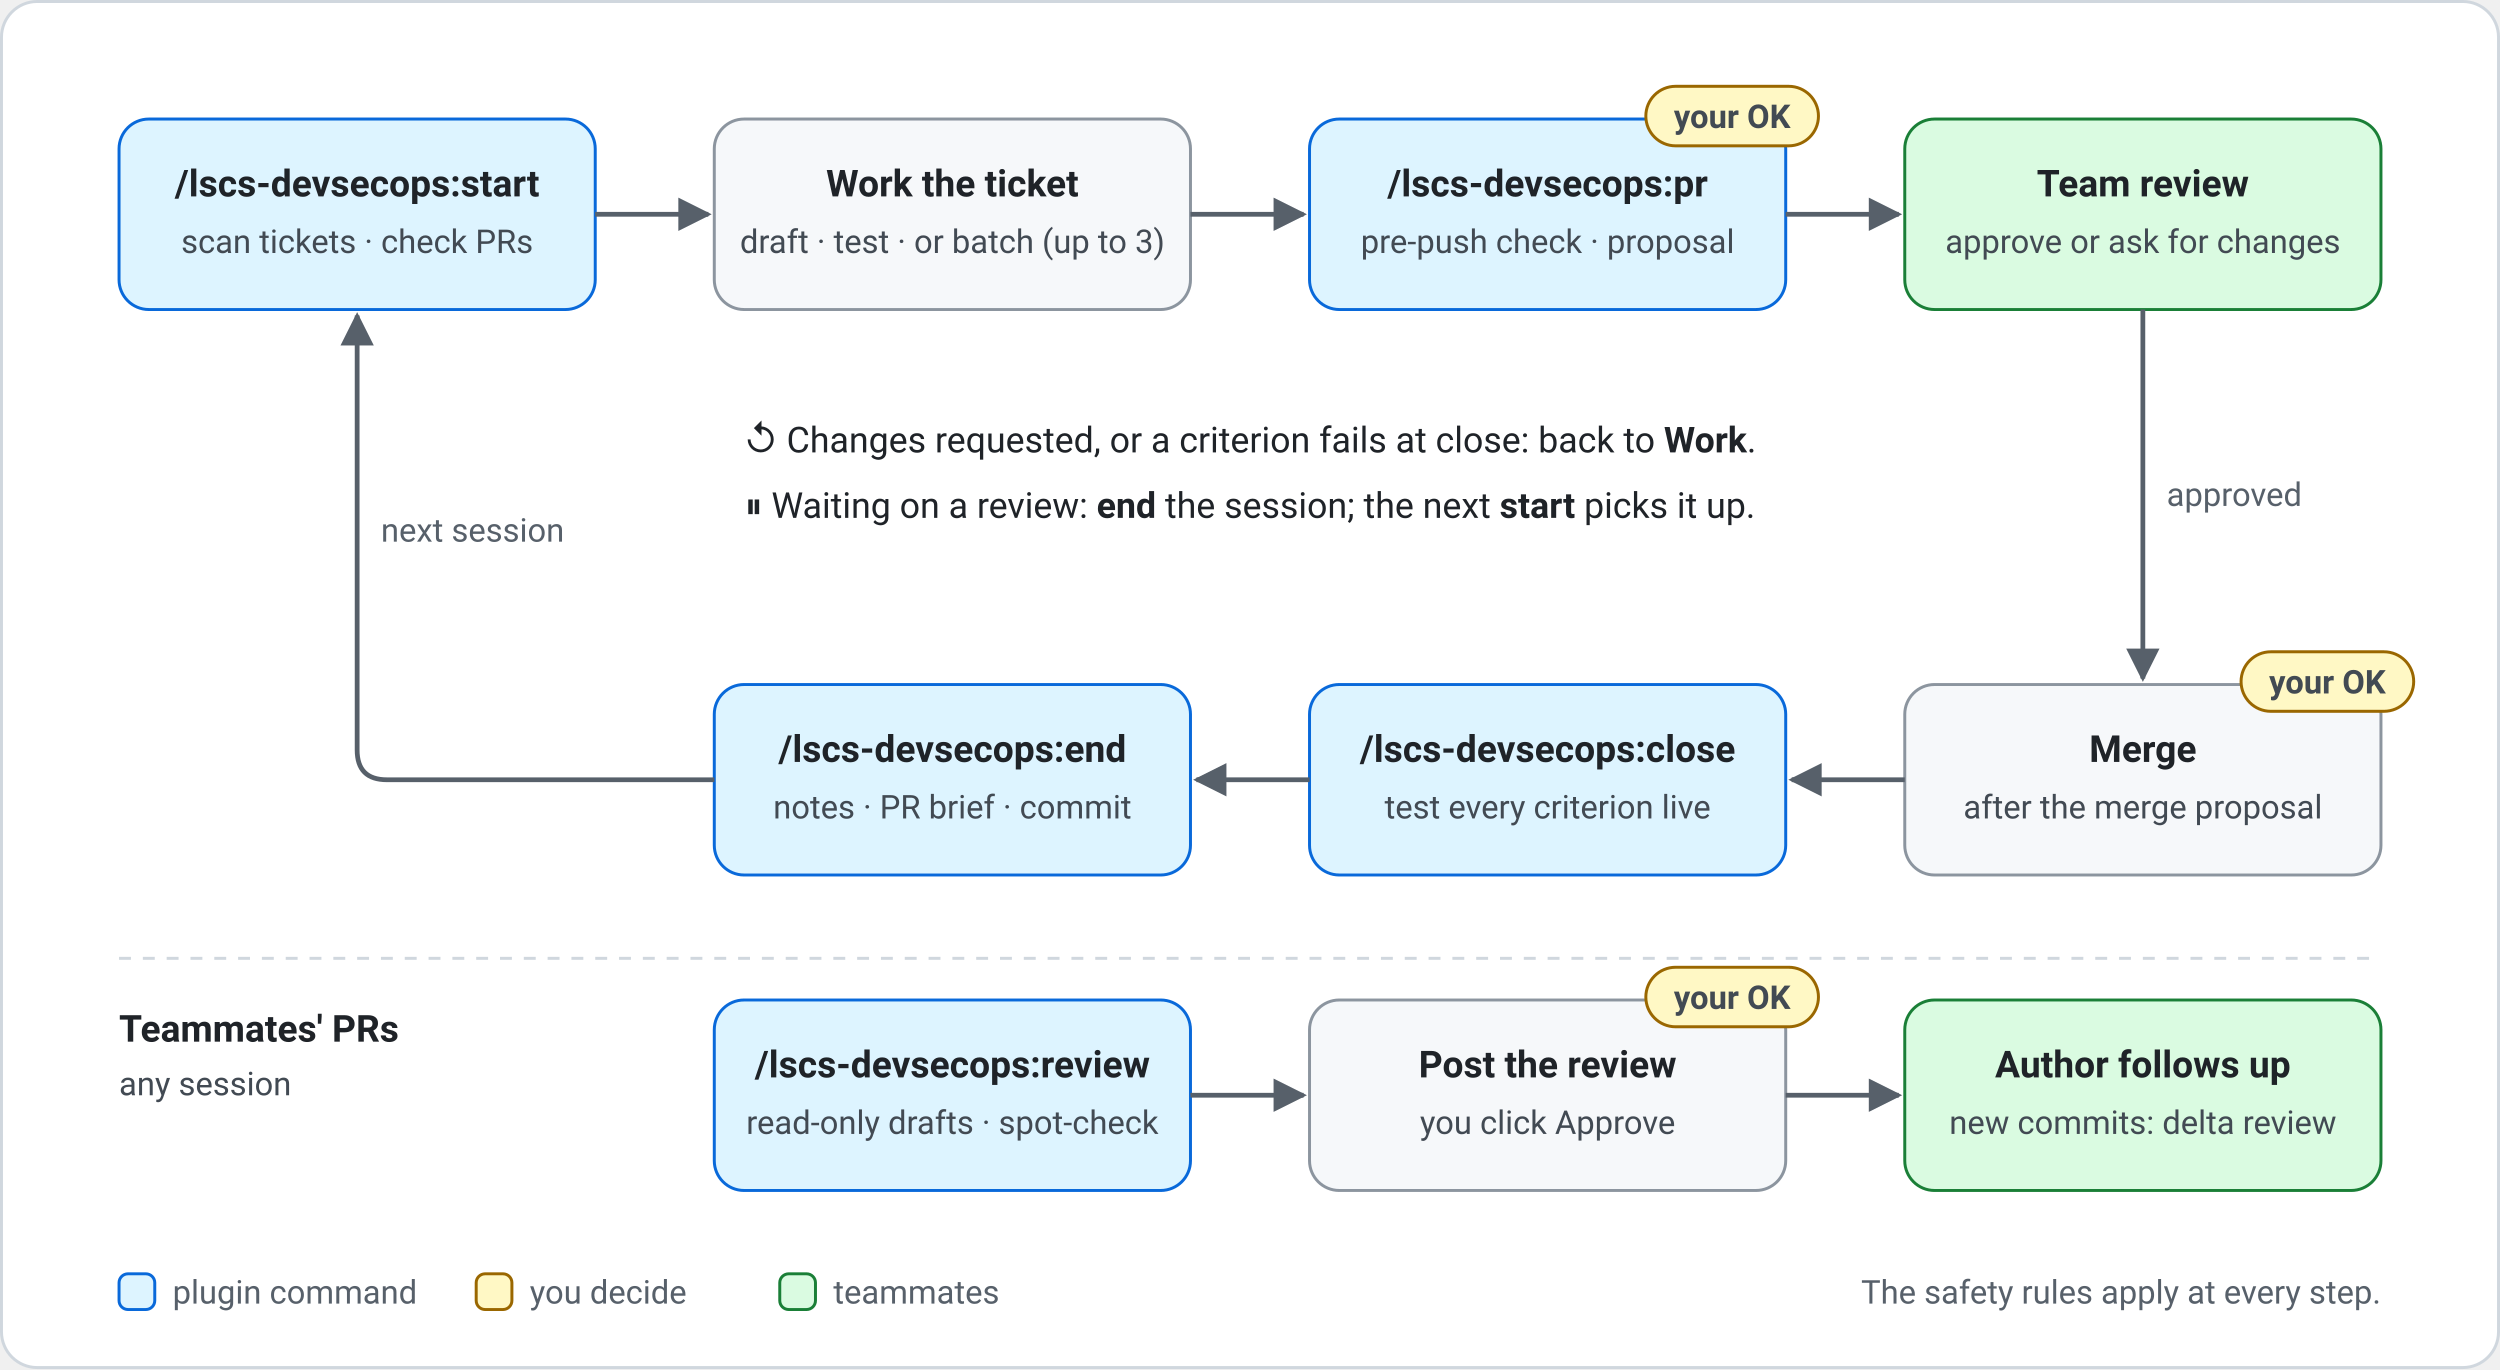
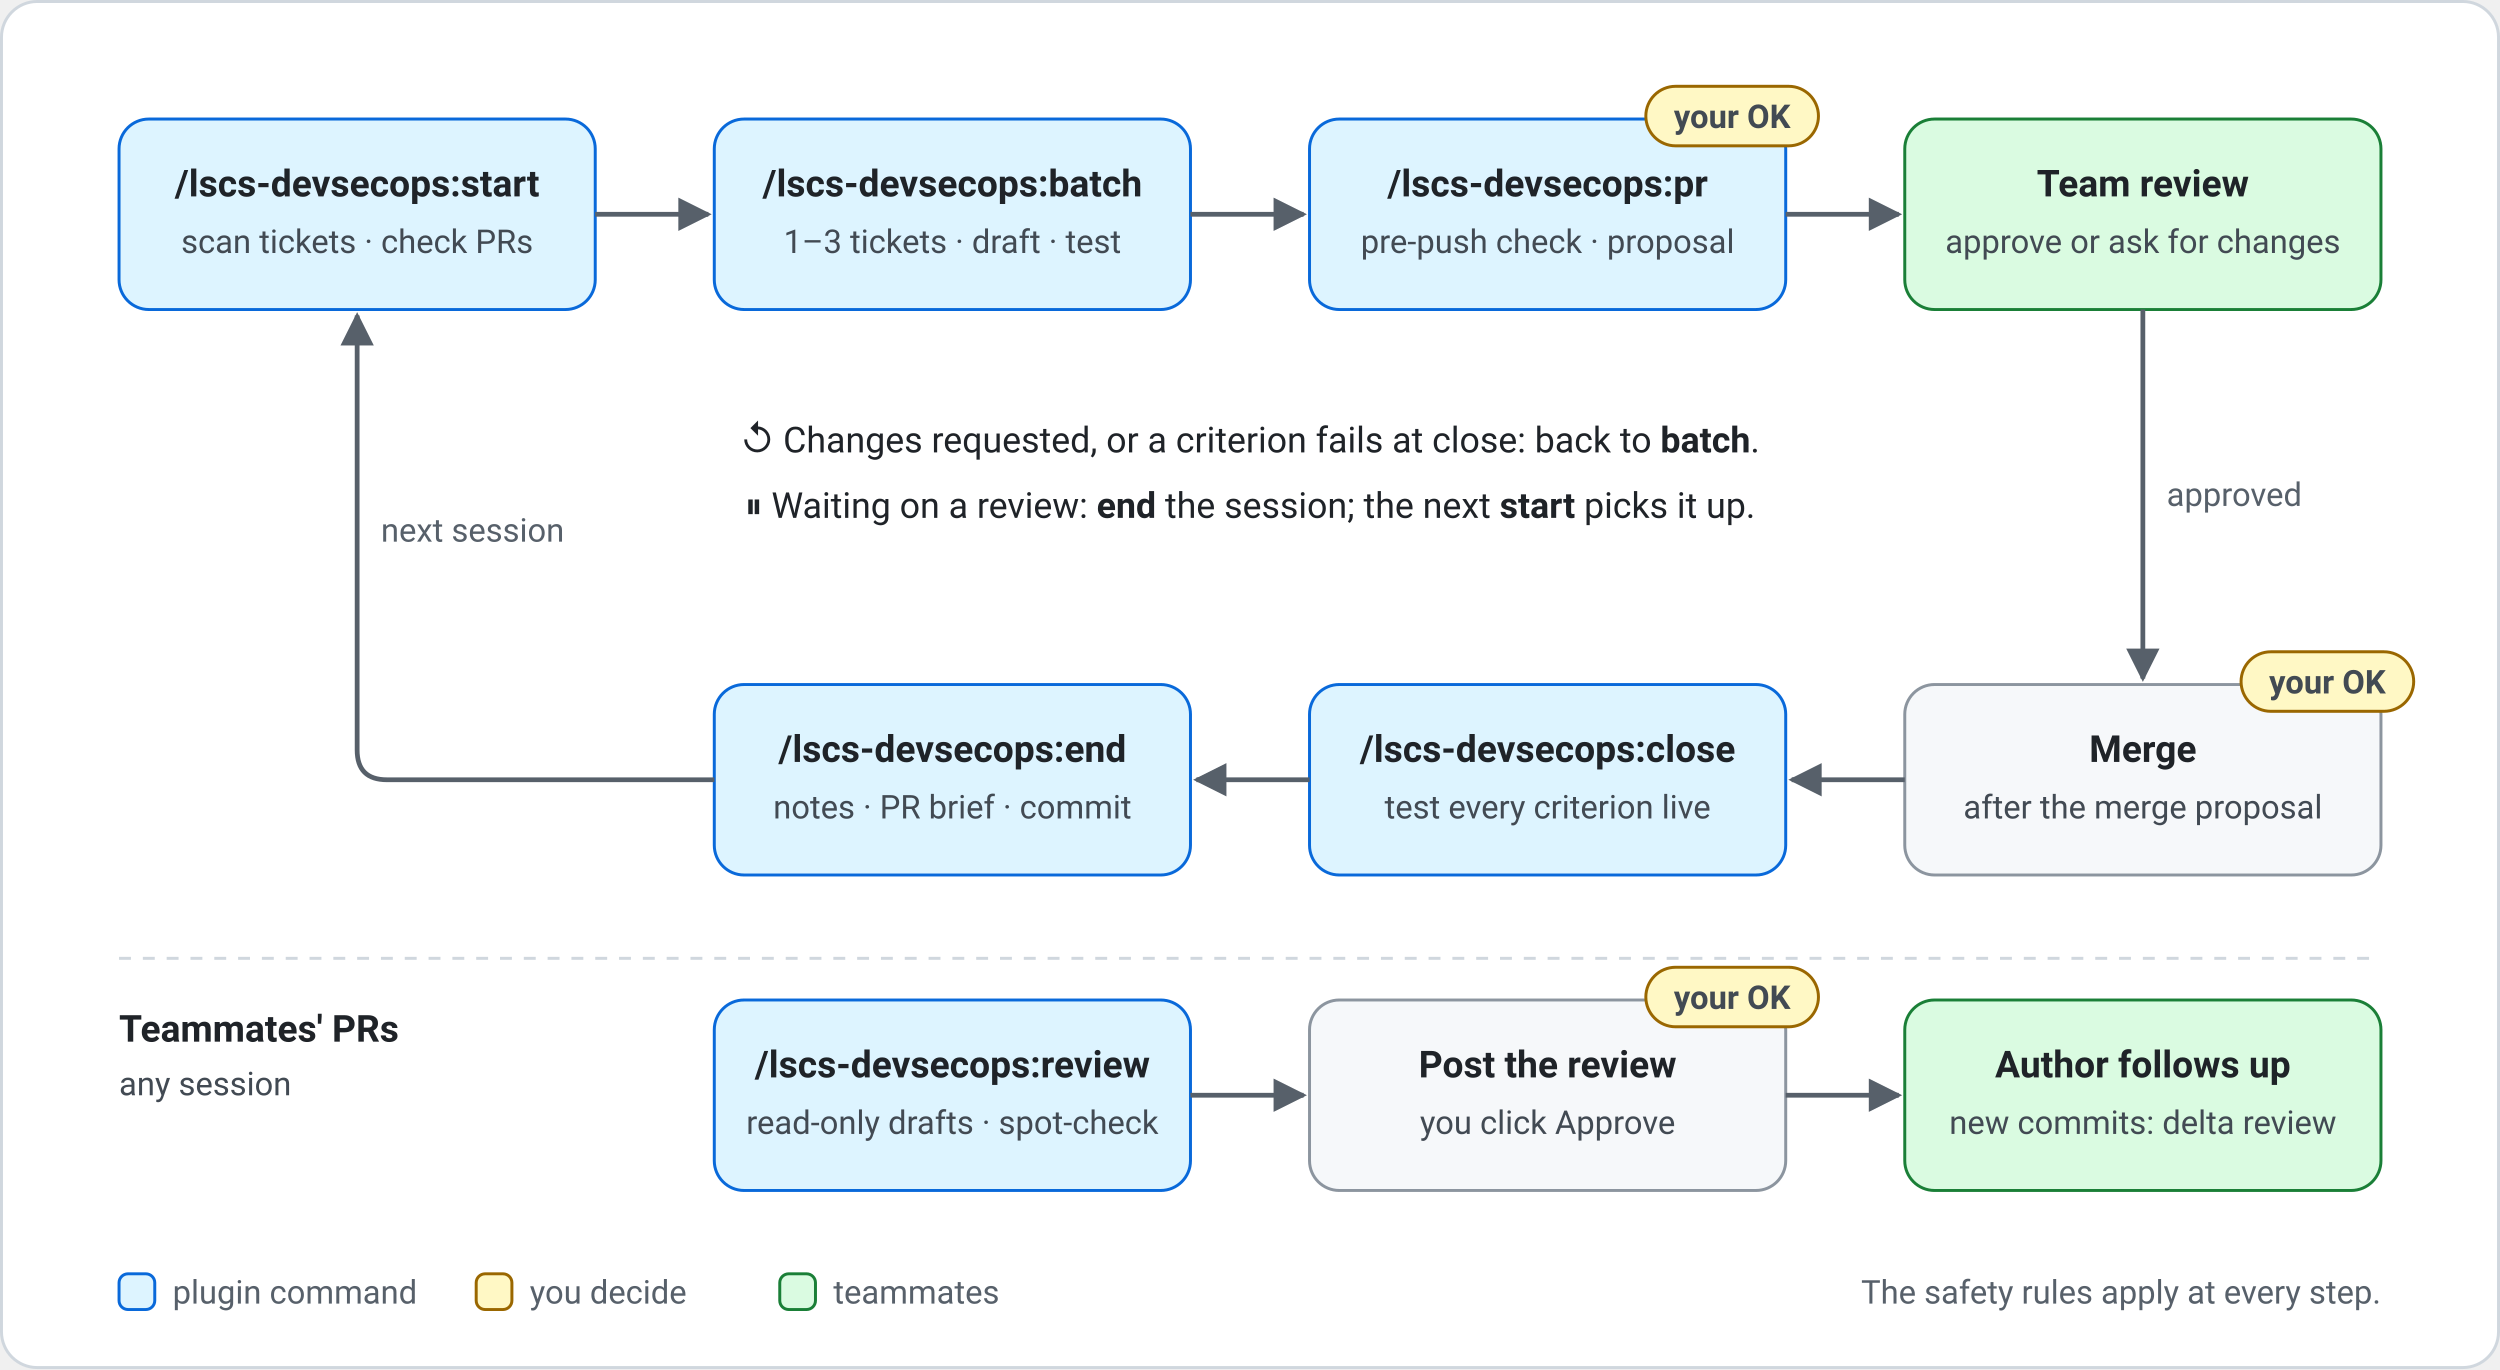
<svg xmlns="http://www.w3.org/2000/svg" viewBox="0 0 840 460" width="840" height="460" font-family="-apple-system, 'Segoe UI', Roboto, Helvetica, Arial, sans-serif">
  <defs>
    <marker id="a" viewBox="0 0 10 10" refX="9" refY="5" markerWidth="7" markerHeight="7" orient="auto-start-reverse">
      <path d="M0,0 L10,5 L0,10 z" fill="#57606a" />
    </marker>
  </defs>
  <style>
    .t { font-size: 12.5px; font-weight: 700; fill: #1f2328; }
    .s { font-size: 11px; fill: #424a53; }
    .l { font-size: 11px; fill: #57606a; }
    .n { font-size: 12px; fill: #1f2328; }
    .cmd { fill: #ddf4ff; stroke: #0969da; }
    .act { fill: #f6f8fa; stroke: #8c959f; }
    .team { fill: #dafbe1; stroke: #1a7f37; }
    .you { fill: #fff8c5; stroke: #9a6700; }
    .ln { stroke: #57606a; stroke-width: 1.6; fill: none; marker-end: url(#a); }
  </style>
  <rect x="0.5" y="0.5" width="839" height="459" rx="12" fill="#ffffff" stroke="#d0d7de" />
  <rect class="cmd" x="40" y="40" width="160" height="64" rx="10" />
  <text class="t" x="120" y="66" text-anchor="middle">/lscs-devsecops:start</text>
  <text class="s" x="120" y="85" text-anchor="middle">scan tickets · check PRs</text>
-   <rect class="act" x="240" y="40" width="160" height="64" rx="10" />
-   <text class="t" x="320" y="66" text-anchor="middle">Work the ticket</text>
-   <text class="s" x="320" y="85" text-anchor="middle">draft · test · or batch (up to 3)</text>
+   <rect class="cmd" x="240" y="40" width="160" height="64" rx="10" />
+   <text class="t" x="320" y="66" text-anchor="middle">/lscs-devsecops:batch</text>
+   <text class="s" x="320" y="85" text-anchor="middle">1–3 tickets · draft · test</text>
  <rect class="cmd" x="440" y="40" width="160" height="64" rx="10" />
  <text class="t" x="520" y="66" text-anchor="middle">/lscs-devsecops:pr</text>
  <text class="s" x="520" y="85" text-anchor="middle">pre-push check · proposal</text>
  <rect class="you" x="553" y="29" width="58" height="20" rx="10" />
  <text class="s" x="582" y="43" text-anchor="middle" font-weight="700">your OK</text>
  <rect class="team" x="640" y="40" width="160" height="64" rx="10" />
  <text class="t" x="720" y="66" text-anchor="middle">Team review</text>
  <text class="s" x="720" y="85" text-anchor="middle">approve or ask for changes</text>
  <rect class="act" x="640" y="230" width="160" height="64" rx="10" />
  <text class="t" x="720" y="256" text-anchor="middle">Merge</text>
  <text class="s" x="720" y="275" text-anchor="middle">after the merge proposal</text>
  <rect class="you" x="753" y="219" width="58" height="20" rx="10" />
  <text class="s" x="782" y="233" text-anchor="middle" font-weight="700">your OK</text>
  <rect class="cmd" x="440" y="230" width="160" height="64" rx="10" />
  <text class="t" x="520" y="256" text-anchor="middle">/lscs-devsecops:close</text>
  <text class="s" x="520" y="275" text-anchor="middle">test every criterion live</text>
  <rect class="cmd" x="240" y="230" width="160" height="64" rx="10" />
  <text class="t" x="320" y="256" text-anchor="middle">/lscs-devsecops:end</text>
  <text class="s" x="320" y="275" text-anchor="middle">notes · PR brief · commit</text>
  <path class="ln" d="M200,72 H238" />
  <path class="ln" d="M400,72 H438" />
  <path class="ln" d="M600,72 H638" />
  <path class="ln" d="M720,104 V228" />
  <text class="l" x="728" y="170">approved</text>
  <path class="ln" d="M640,262 H602" />
  <path class="ln" d="M440,262 H402" />
  <path class="ln" d="M240,262 H130 Q120,262 120,252 V106" />
  <text class="l" x="128" y="182">next session</text>
-   <text class="n" x="420" y="152" text-anchor="middle">↺ Changes requested, or a criterion fails at close: back to <tspan font-weight="700">Work</tspan>.</text>
+   <text class="n" x="420" y="152" text-anchor="middle">↺ Changes requested, or a criterion fails at close: back to <tspan font-weight="700">batch</tspan>.</text>
  <text class="n" x="420" y="174" text-anchor="middle">⏸ Waiting on a review: <tspan font-weight="700">end</tspan> the session; the next <tspan font-weight="700">start</tspan> picks it up.</text>
  <line x1="40" y1="322" x2="800" y2="322" stroke="#d0d7de" stroke-dasharray="4 4" />
  <text class="t" x="40" y="350">Teammates' PRs</text>
  <text class="s" x="40" y="368">any session</text>
  <rect class="cmd" x="240" y="336" width="160" height="64" rx="10" />
  <text class="t" x="320" y="362" text-anchor="middle">/lscs-devsecops:review</text>
  <text class="s" x="320" y="381" text-anchor="middle">read-only drafts · spot-check</text>
  <rect class="act" x="440" y="336" width="160" height="64" rx="10" />
  <text class="t" x="520" y="362" text-anchor="middle">Post the review</text>
  <text class="s" x="520" y="381" text-anchor="middle">you click Approve</text>
  <rect class="you" x="553" y="325" width="58" height="20" rx="10" />
  <text class="s" x="582" y="339" text-anchor="middle" font-weight="700">your OK</text>
  <rect class="team" x="640" y="336" width="160" height="64" rx="10" />
  <text class="t" x="720" y="362" text-anchor="middle">Author follows up</text>
  <text class="s" x="720" y="381" text-anchor="middle">new commits: delta review</text>
  <path class="ln" d="M400,368 H438" />
  <path class="ln" d="M600,368 H638" />
  <rect class="cmd" x="40" y="428" width="12" height="12" rx="3" />
  <text class="l" x="58" y="438">plugin command</text>
  <rect class="you" x="160" y="428" width="12" height="12" rx="3" />
  <text class="l" x="178" y="438">you decide</text>
  <rect class="team" x="262" y="428" width="12" height="12" rx="3" />
  <text class="l" x="280" y="438">teammates</text>
  <text class="l" x="800" y="438" text-anchor="end">The safety rules apply at every step.</text>
</svg>
